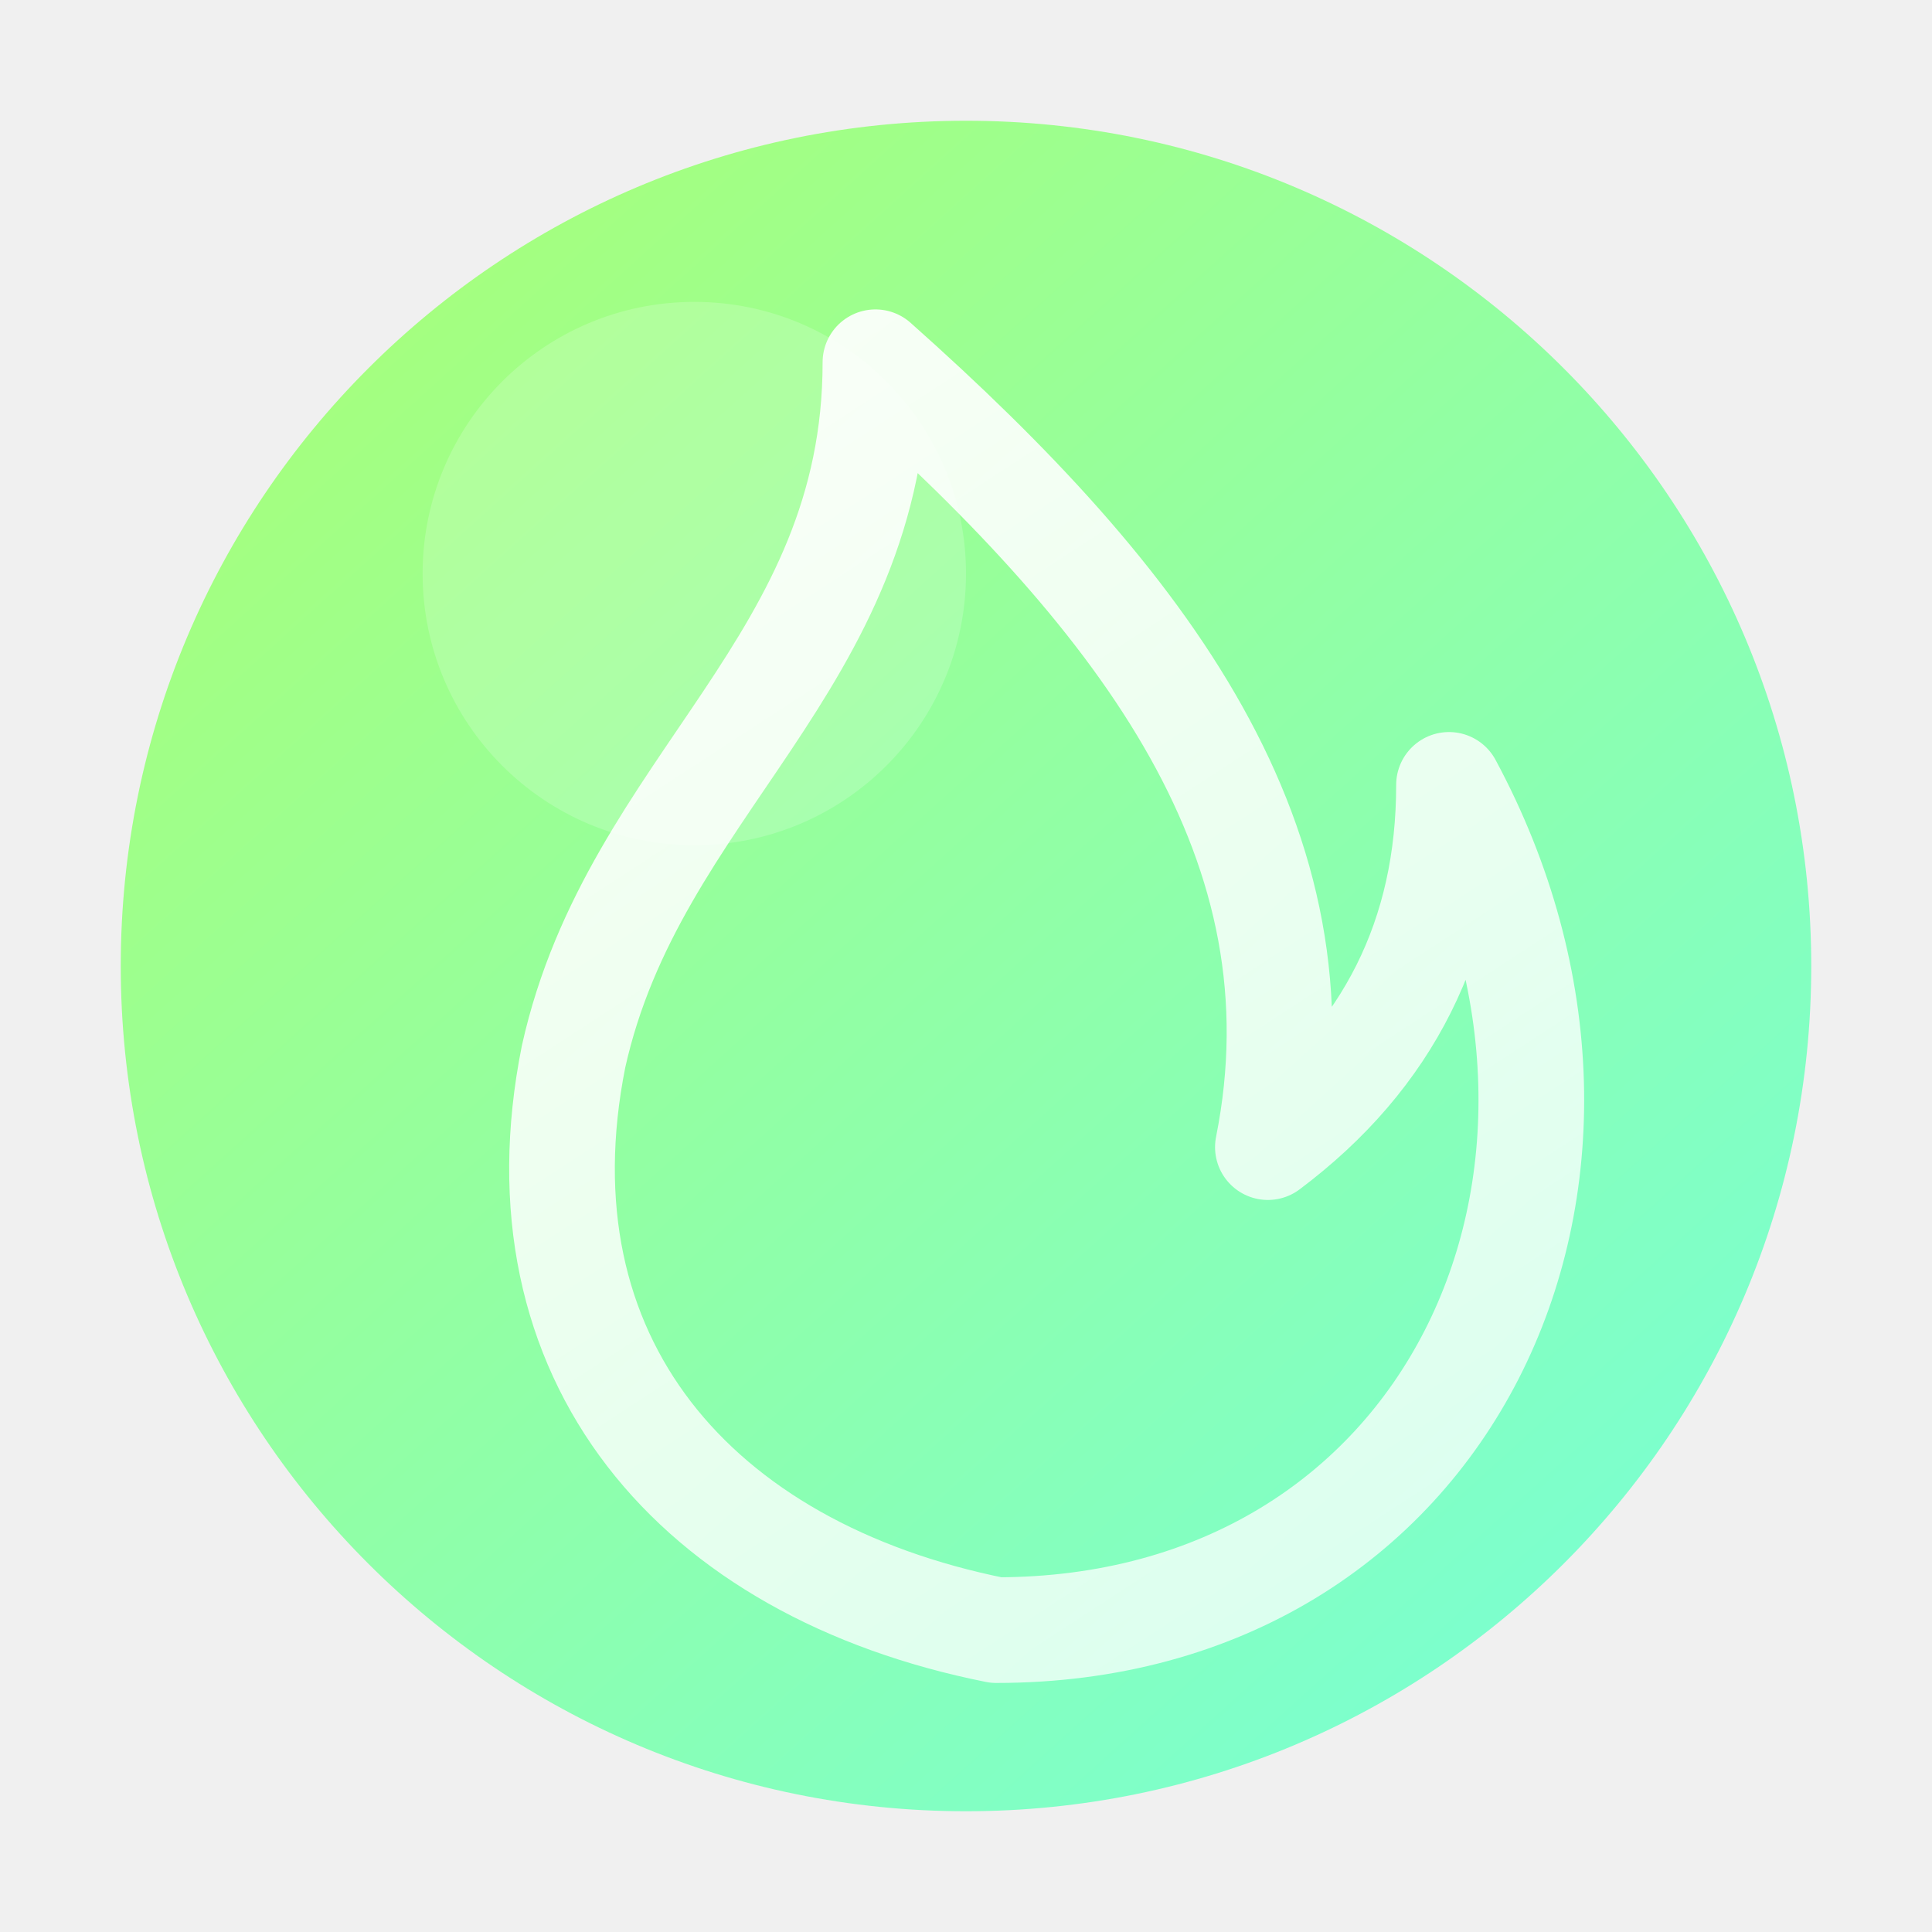
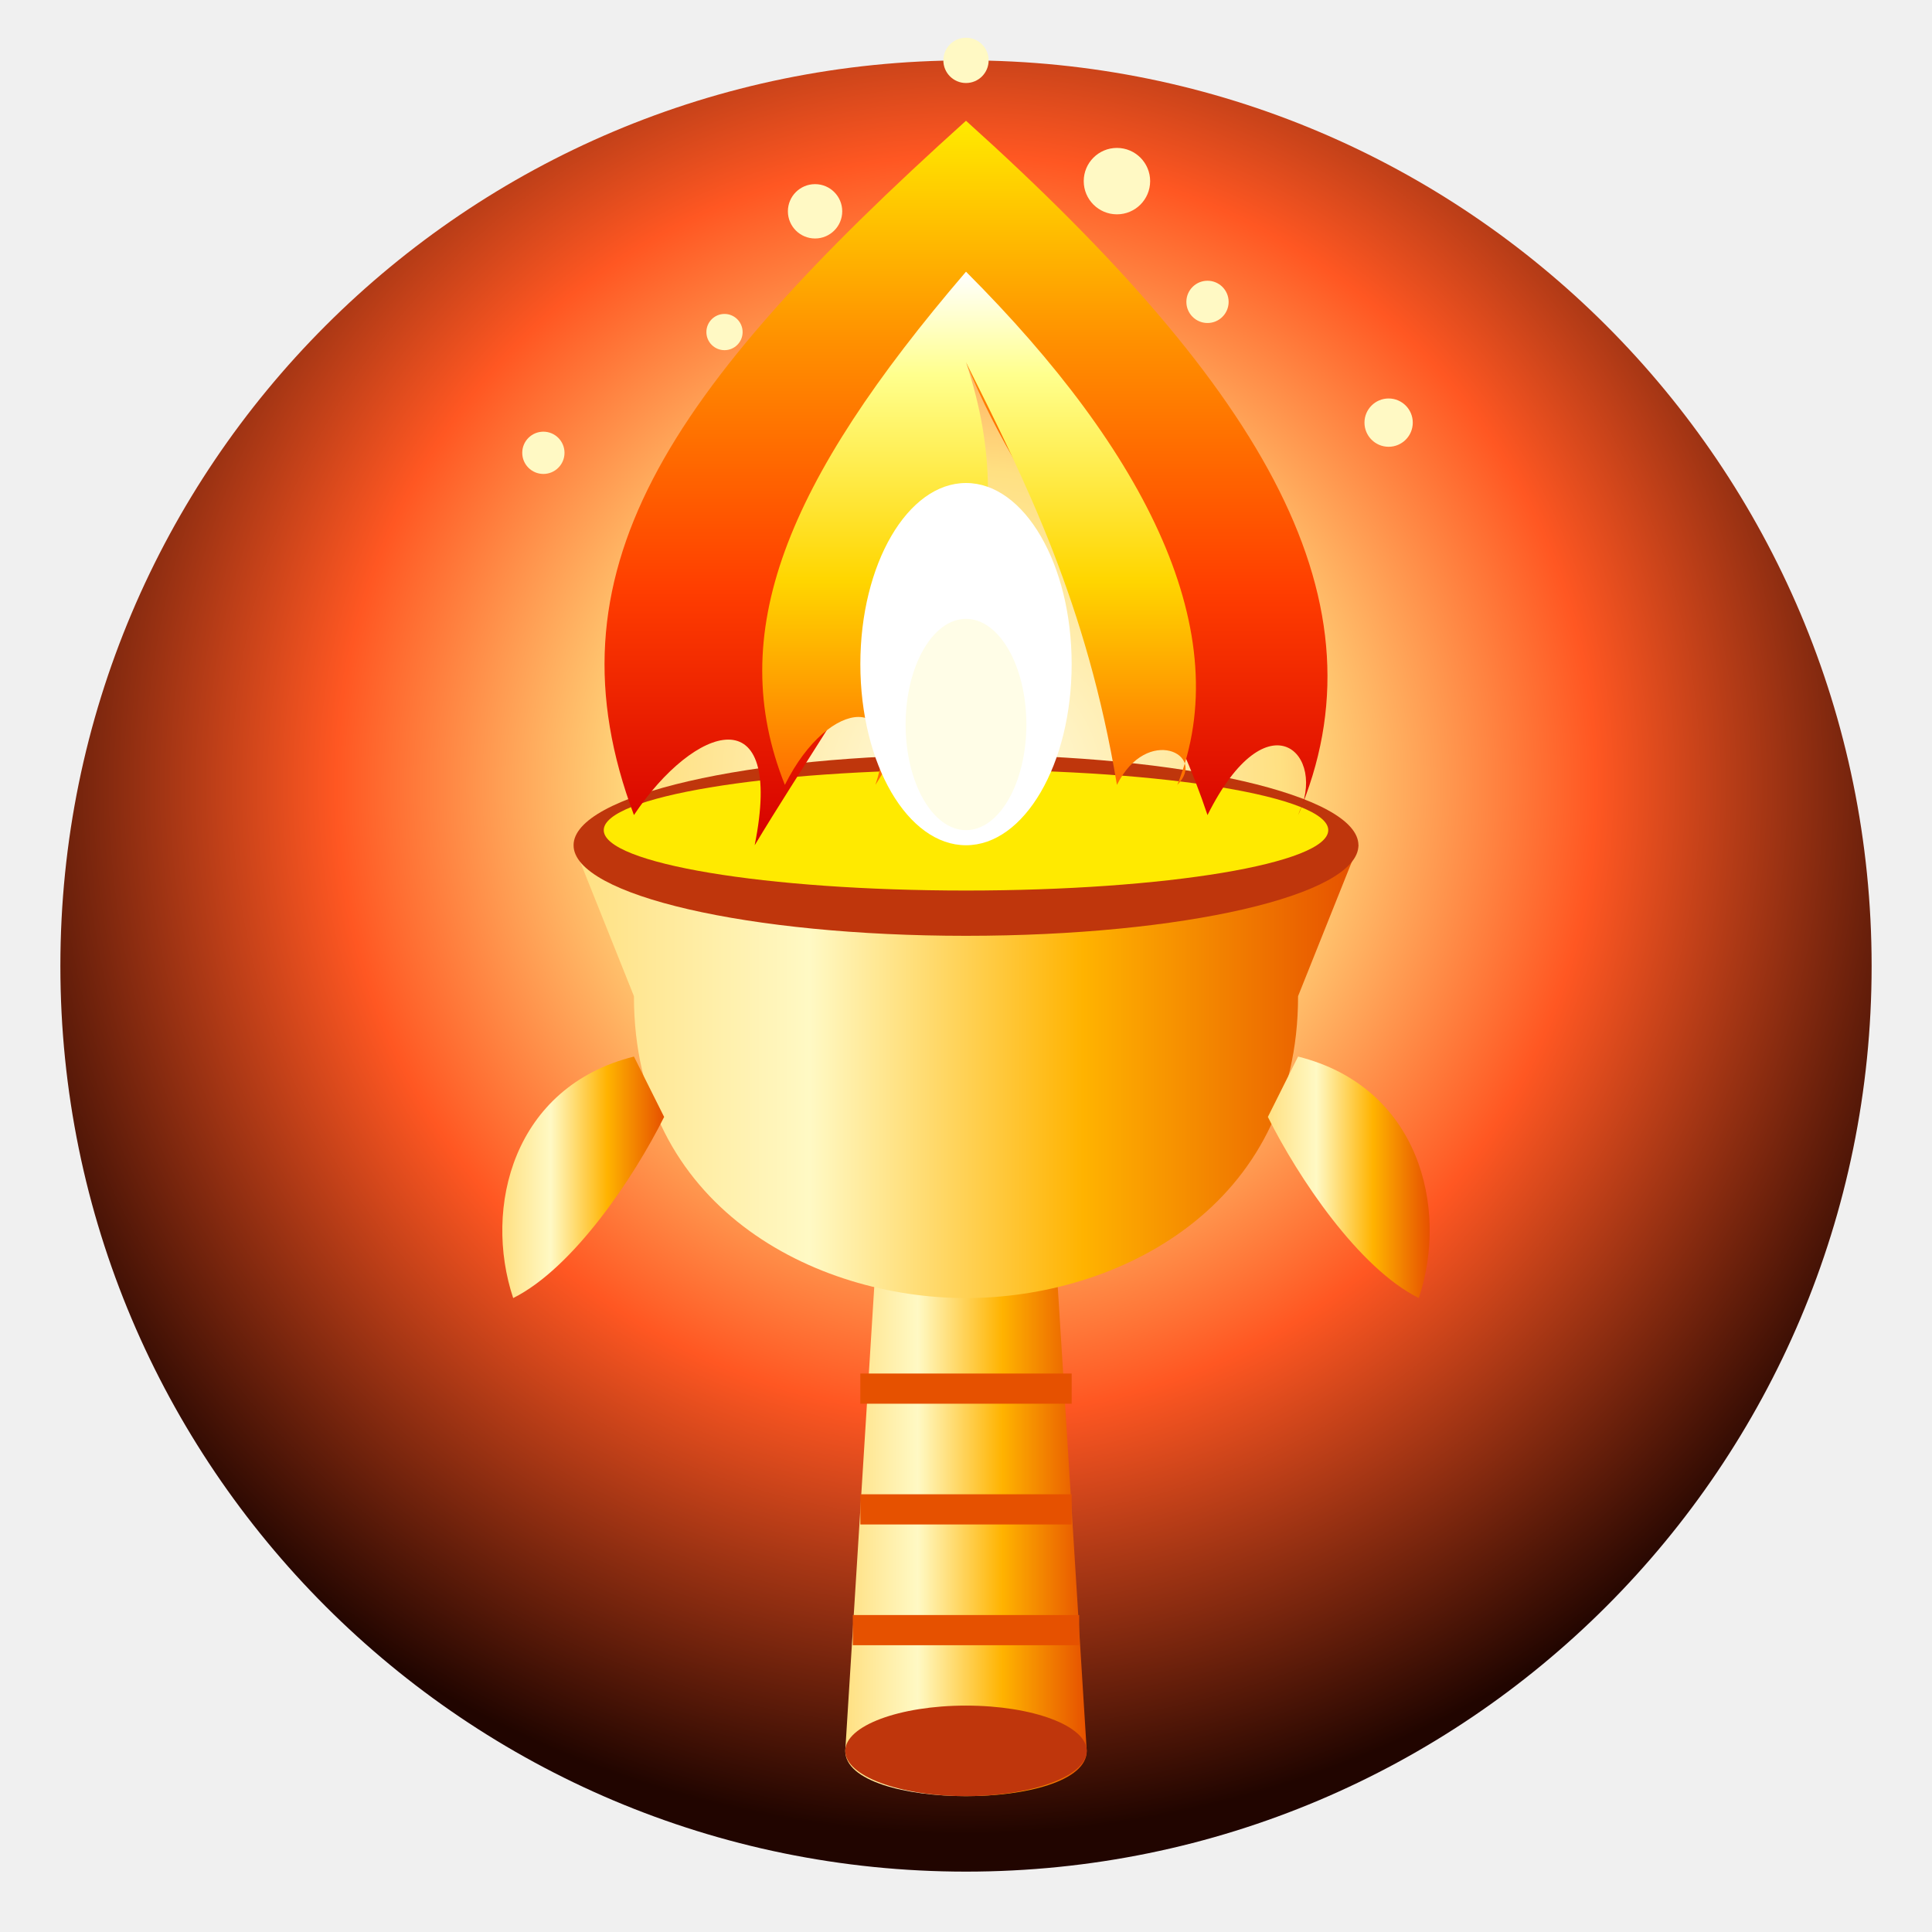
- <svg xmlns="http://www.w3.org/2000/svg" viewBox="0 0 128 128" role="img" aria-label="Fire">
+ <svg xmlns="http://www.w3.org/2000/svg" viewBox="0 0 128 128" role="img" aria-label="Motivational Torch">
  <defs>
-     <linearGradient id="bg" x1="18" y1="14" x2="110" y2="116" gradientUnits="userSpaceOnUse">
-       <stop stop-color="#a8ff78" />
-       <stop offset="1" stop-color="#78ffd6" />
+     <radialGradient id="torchGlow" cx="50%" cy="40%" r="58%">
+       <stop offset="0%" stop-color="#FFFDE7" />
+       <stop offset="30%" stop-color="#FFE082" />
+       <stop offset="60%" stop-color="#FF5722" />
+       <stop offset="100%" stop-color="#210500" />
+     </radialGradient>
+     <linearGradient id="torchGold" x1="0%" y1="0%" x2="100%" y2="0%">
+       <stop offset="0%" stop-color="#FFE082" />
+       <stop offset="30%" stop-color="#FFF9C4" />
+       <stop offset="65%" stop-color="#FFB300" />
+       <stop offset="100%" stop-color="#E65100" />
    </linearGradient>
-     <linearGradient id="shine" x1="30" y1="22" x2="86" y2="108" gradientUnits="userSpaceOnUse">
-       <stop stop-color="#fff" stop-opacity=".95" />
-       <stop offset="1" stop-color="#fff" stop-opacity=".72" />
+     <linearGradient id="fireOuter" x1="50%" y1="100%" x2="50%" y2="0%">
+       <stop offset="0%" stop-color="#D50000" />
+       <stop offset="35%" stop-color="#FF3D00" />
+       <stop offset="70%" stop-color="#FF9100" />
+       <stop offset="100%" stop-color="#FFEA00" />
+     </linearGradient>
+     <linearGradient id="fireInner" x1="50%" y1="100%" x2="50%" y2="0%">
+       <stop offset="0%" stop-color="#FF6D00" />
+       <stop offset="40%" stop-color="#FFD600" />
+       <stop offset="80%" stop-color="#FFFF8D" />
+       <stop offset="100%" stop-color="#FFFFFF" />
    </linearGradient>
  </defs>
-   <circle cx="64" cy="64" r="56" fill="url(#bg)" />
-   <circle cx="46" cy="38" r="18" fill="#fff" opacity=".18" />
-   <path d="M66 108 C46 104 34 90 38 70 C42 52 58 44 58 24 C76 40 88 56 84 76 C92 70 96 62 96 52 C110 78 96 108 66 108 Z" fill="none" stroke="url(#shine)" stroke-width="7" stroke-linecap="round" stroke-linejoin="round" />
+   <circle cx="64" cy="64" r="60" fill="url(#torchGlow)" />
+   <path d="M58 84 L56 116 C56 120 72 120 72 116 L70 84 Z" fill="url(#torchGold)" />
+   <line x1="57" y1="92" x2="71" y2="92" stroke="#E65100" stroke-width="2" />
+   <line x1="57" y1="100" x2="71" y2="100" stroke="#E65100" stroke-width="2" />
+   <line x1="56.5" y1="108" x2="71.5" y2="108" stroke="#E65100" stroke-width="2" />
+   <ellipse cx="64" cy="116" rx="8" ry="3" fill="#BF360C" />
+   <path d="M42 66 C42 80 54 86 64 86 C74 86 86 80 86 66 L90 56 L38 56 Z" fill="url(#torchGold)" />
+   <ellipse cx="64" cy="56" rx="26" ry="6" fill="#BF360C" />
+   <ellipse cx="64" cy="55" rx="24" ry="4" fill="#FFEA00" />
+   <path d="M42 70 C34 72 32 80 34 86 C38 84 42 78 44 74 Z" fill="url(#torchGold)" />
+   <path d="M86 70 C94 72 96 80 94 86 C90 84 86 78 84 74 Z" fill="url(#torchGold)" />
+   <path d="M64 8 C44 26 36 38 42 54 C46 48 52 46 50 56 C56 46 64 36 64 24 C68 34 76 42 80 54 C84 46 88 50 86 54 C92 40 84 26 64 8 Z" fill="url(#fireOuter)" />
+   <path d="M64 18 C52 32 48 42 52 52 C55 46 60 46 58 52 C63 44 68 36 64 24 C68 32 72 40 74 52 C76 48 80 50 78 52 C82 42 76 30 64 18 Z" fill="url(#fireInner)" />
+   <ellipse cx="64" cy="44" rx="7" ry="12" fill="#FFFFFF" />
+   <ellipse cx="64" cy="48" rx="4" ry="7" fill="#FFFDE7" />
+   <g fill="#FFF9C4">
+     <circle cx="54" cy="14" r="1.8" />
+     <circle cx="74" cy="12" r="2.2" />
+     <circle cx="64" cy="4" r="1.5" />
+     <circle cx="36" cy="30" r="1.4" />
+     <circle cx="92" cy="28" r="1.6" />
+     <circle cx="48" cy="22" r="1.2" />
+     <circle cx="80" cy="20" r="1.4" />
+   </g>
</svg>
